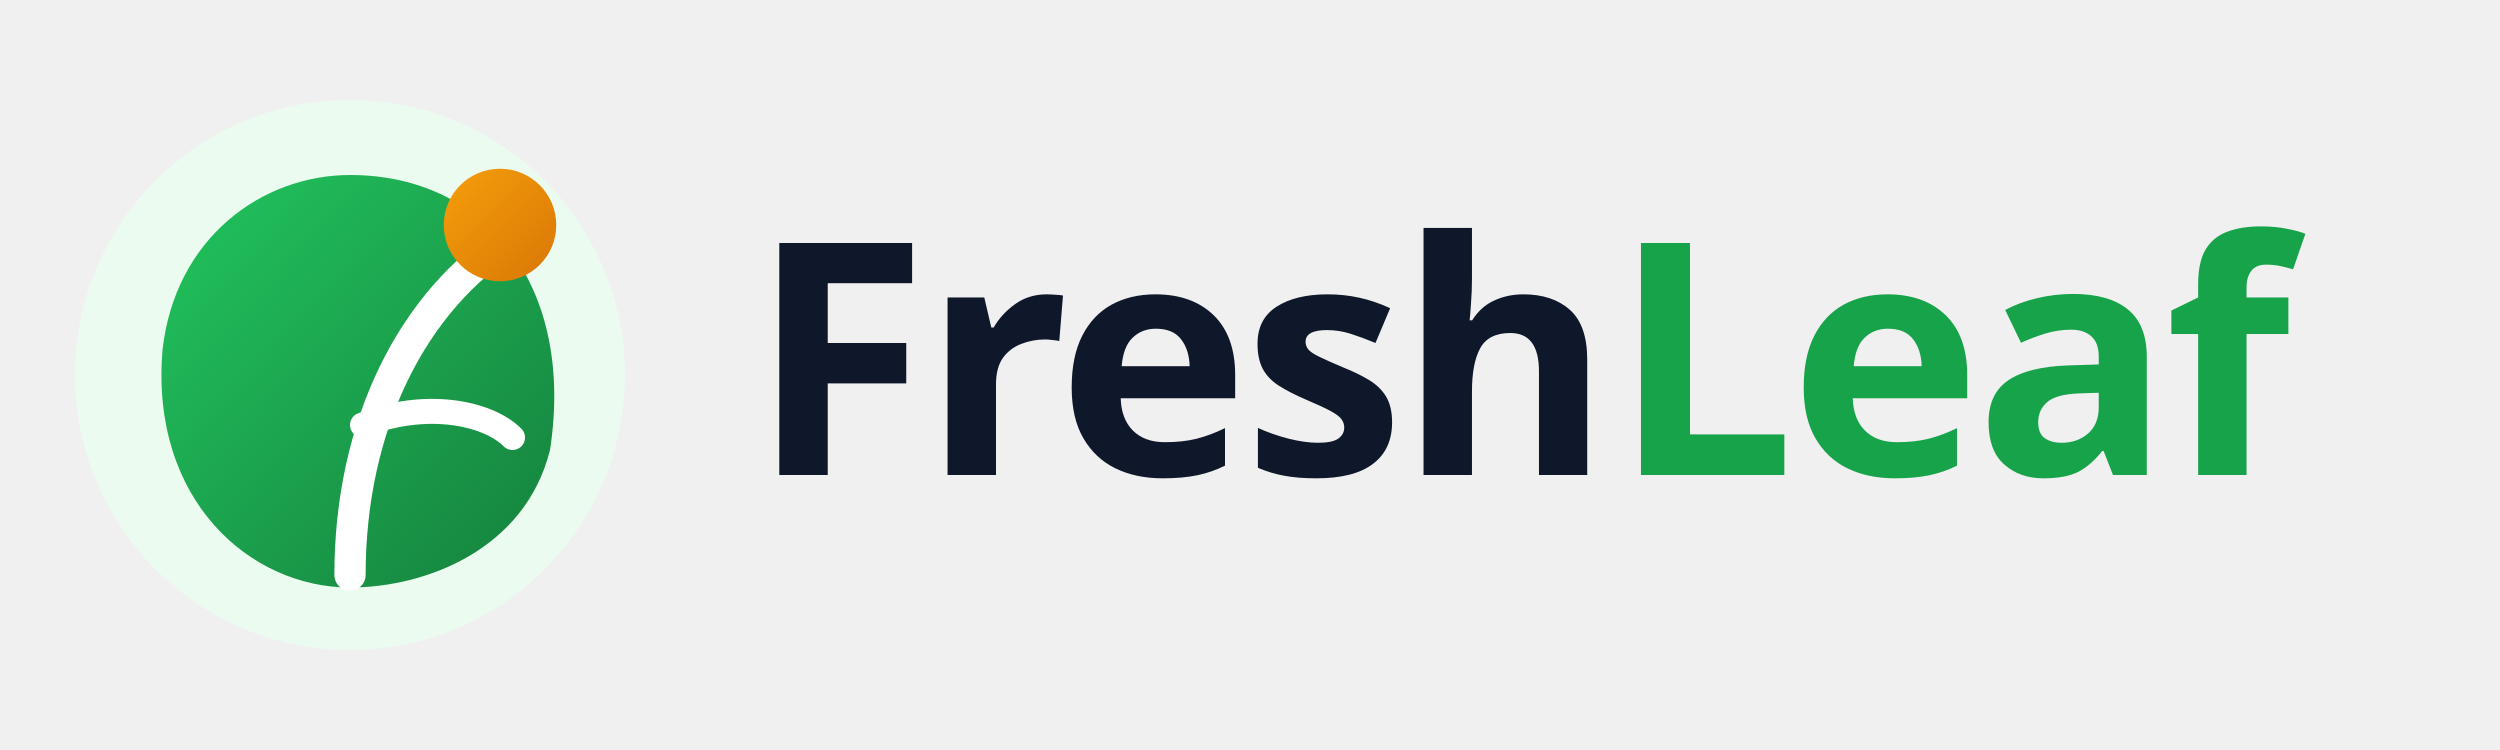
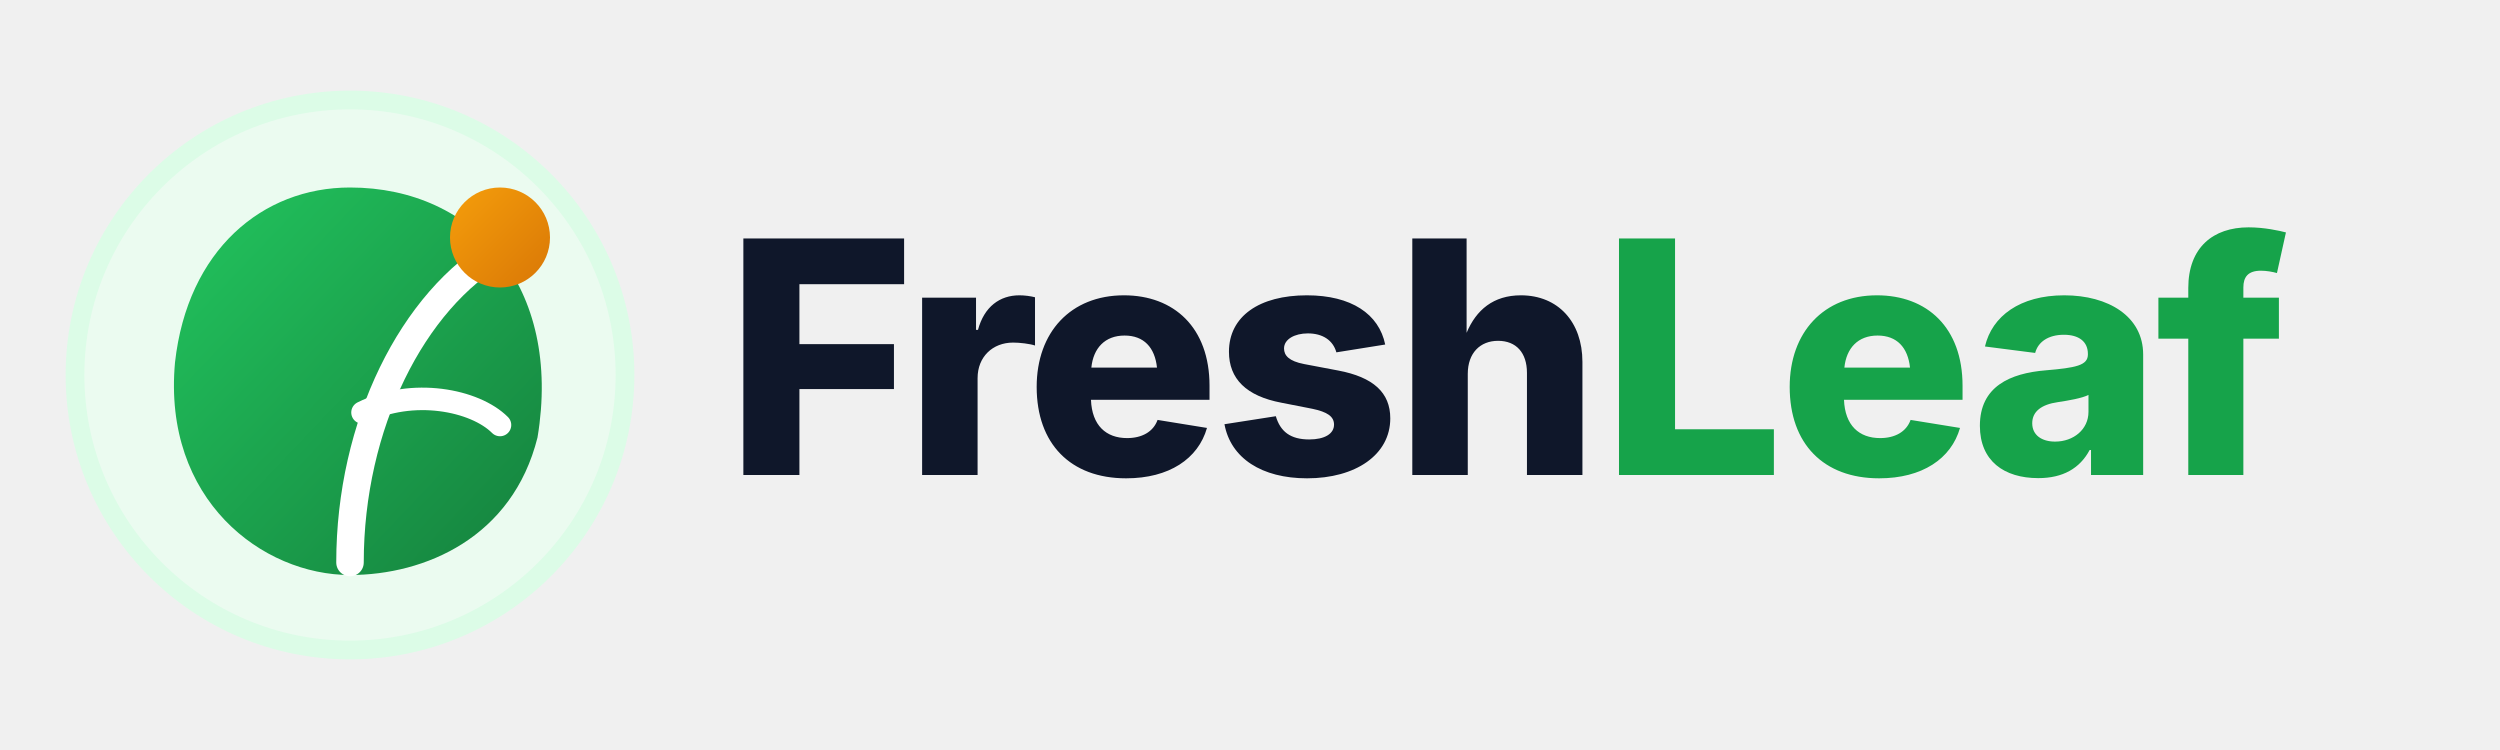
<svg xmlns="http://www.w3.org/2000/svg" viewBox="0 0 200 60" width="200" height="60">
  <defs>
    <linearGradient id="leafGrad" x1="0%" y1="0%" x2="100%" y2="100%">
      <stop offset="0%" stop-color="#22C55E" />
      <stop offset="100%" stop-color="#15803D" />
    </linearGradient>
    <linearGradient id="amberGrad" x1="0%" y1="0%" x2="100%" y2="100%">
      <stop offset="0%" stop-color="#F59E0B" />
      <stop offset="100%" stop-color="#D97706" />
    </linearGradient>
  </defs>
  <g transform="translate(6, 8)">
-     <circle cx="22" cy="22" r="22" fill="#EBFBF0" />
-     <path d="M 22,6 C 33,6 40,15 38,28 C 36,36 28,39 22,39 C 14,39 6,32 7,20 C 8,11 15,6 22,6 Z" fill="url(#leafGrad)" />
-     <path d="M 22,38 C 22,26 27,16 35,11" stroke="#FFFFFF" stroke-width="2.5" stroke-linecap="round" fill="none" />
-     <path d="M 23,26 C 28,24 33,25 35,27" stroke="#FFFFFF" stroke-width="2" stroke-linecap="round" fill="none" />
-     <circle cx="34" cy="10" r="4.5" fill="url(#amberGrad)" />
+     <circle cx="22" cy="22" r="22" fill="#EBFBF0" stroke="#DCFCE7" stroke-width="1.5" />
+     <path d="M 22,7 C 32,7 39,15 37,27 C 35,35 28,38 22,38 C 15,38 7,32 8,21 C 9,12 15,7 22,7 Z" fill="url(#leafGrad)" />
+     <path d="M 22,37 C 22,26 27,16 34,12" stroke="#FFFFFF" stroke-width="2.2" stroke-linecap="round" fill="none" />
+     <path d="M 23,25 C 27,23 32,24 34,26" stroke="#FFFFFF" stroke-width="1.8" stroke-linecap="round" fill="none" />
+     <circle cx="34" cy="11" r="4" fill="url(#amberGrad)" />
  </g>
-   <text x="60" y="38" font-family="'Outfit', 'Plus Jakarta Sans', sans-serif" font-weight="800" font-size="26" fill="#0F172A" letter-spacing="-0.5">Fresh<tspan fill="#16A34A">Leaf</tspan>
+   <text x="58" y="38" font-family="'Inter', system-ui, -apple-system, BlinkMacSystemFont, 'Segoe UI', Roboto, sans-serif" font-weight="800" font-size="26" fill="#0F172A" letter-spacing="-0.5">Fresh<tspan fill="#16A34A">Leaf</tspan>
  </text>
</svg>
